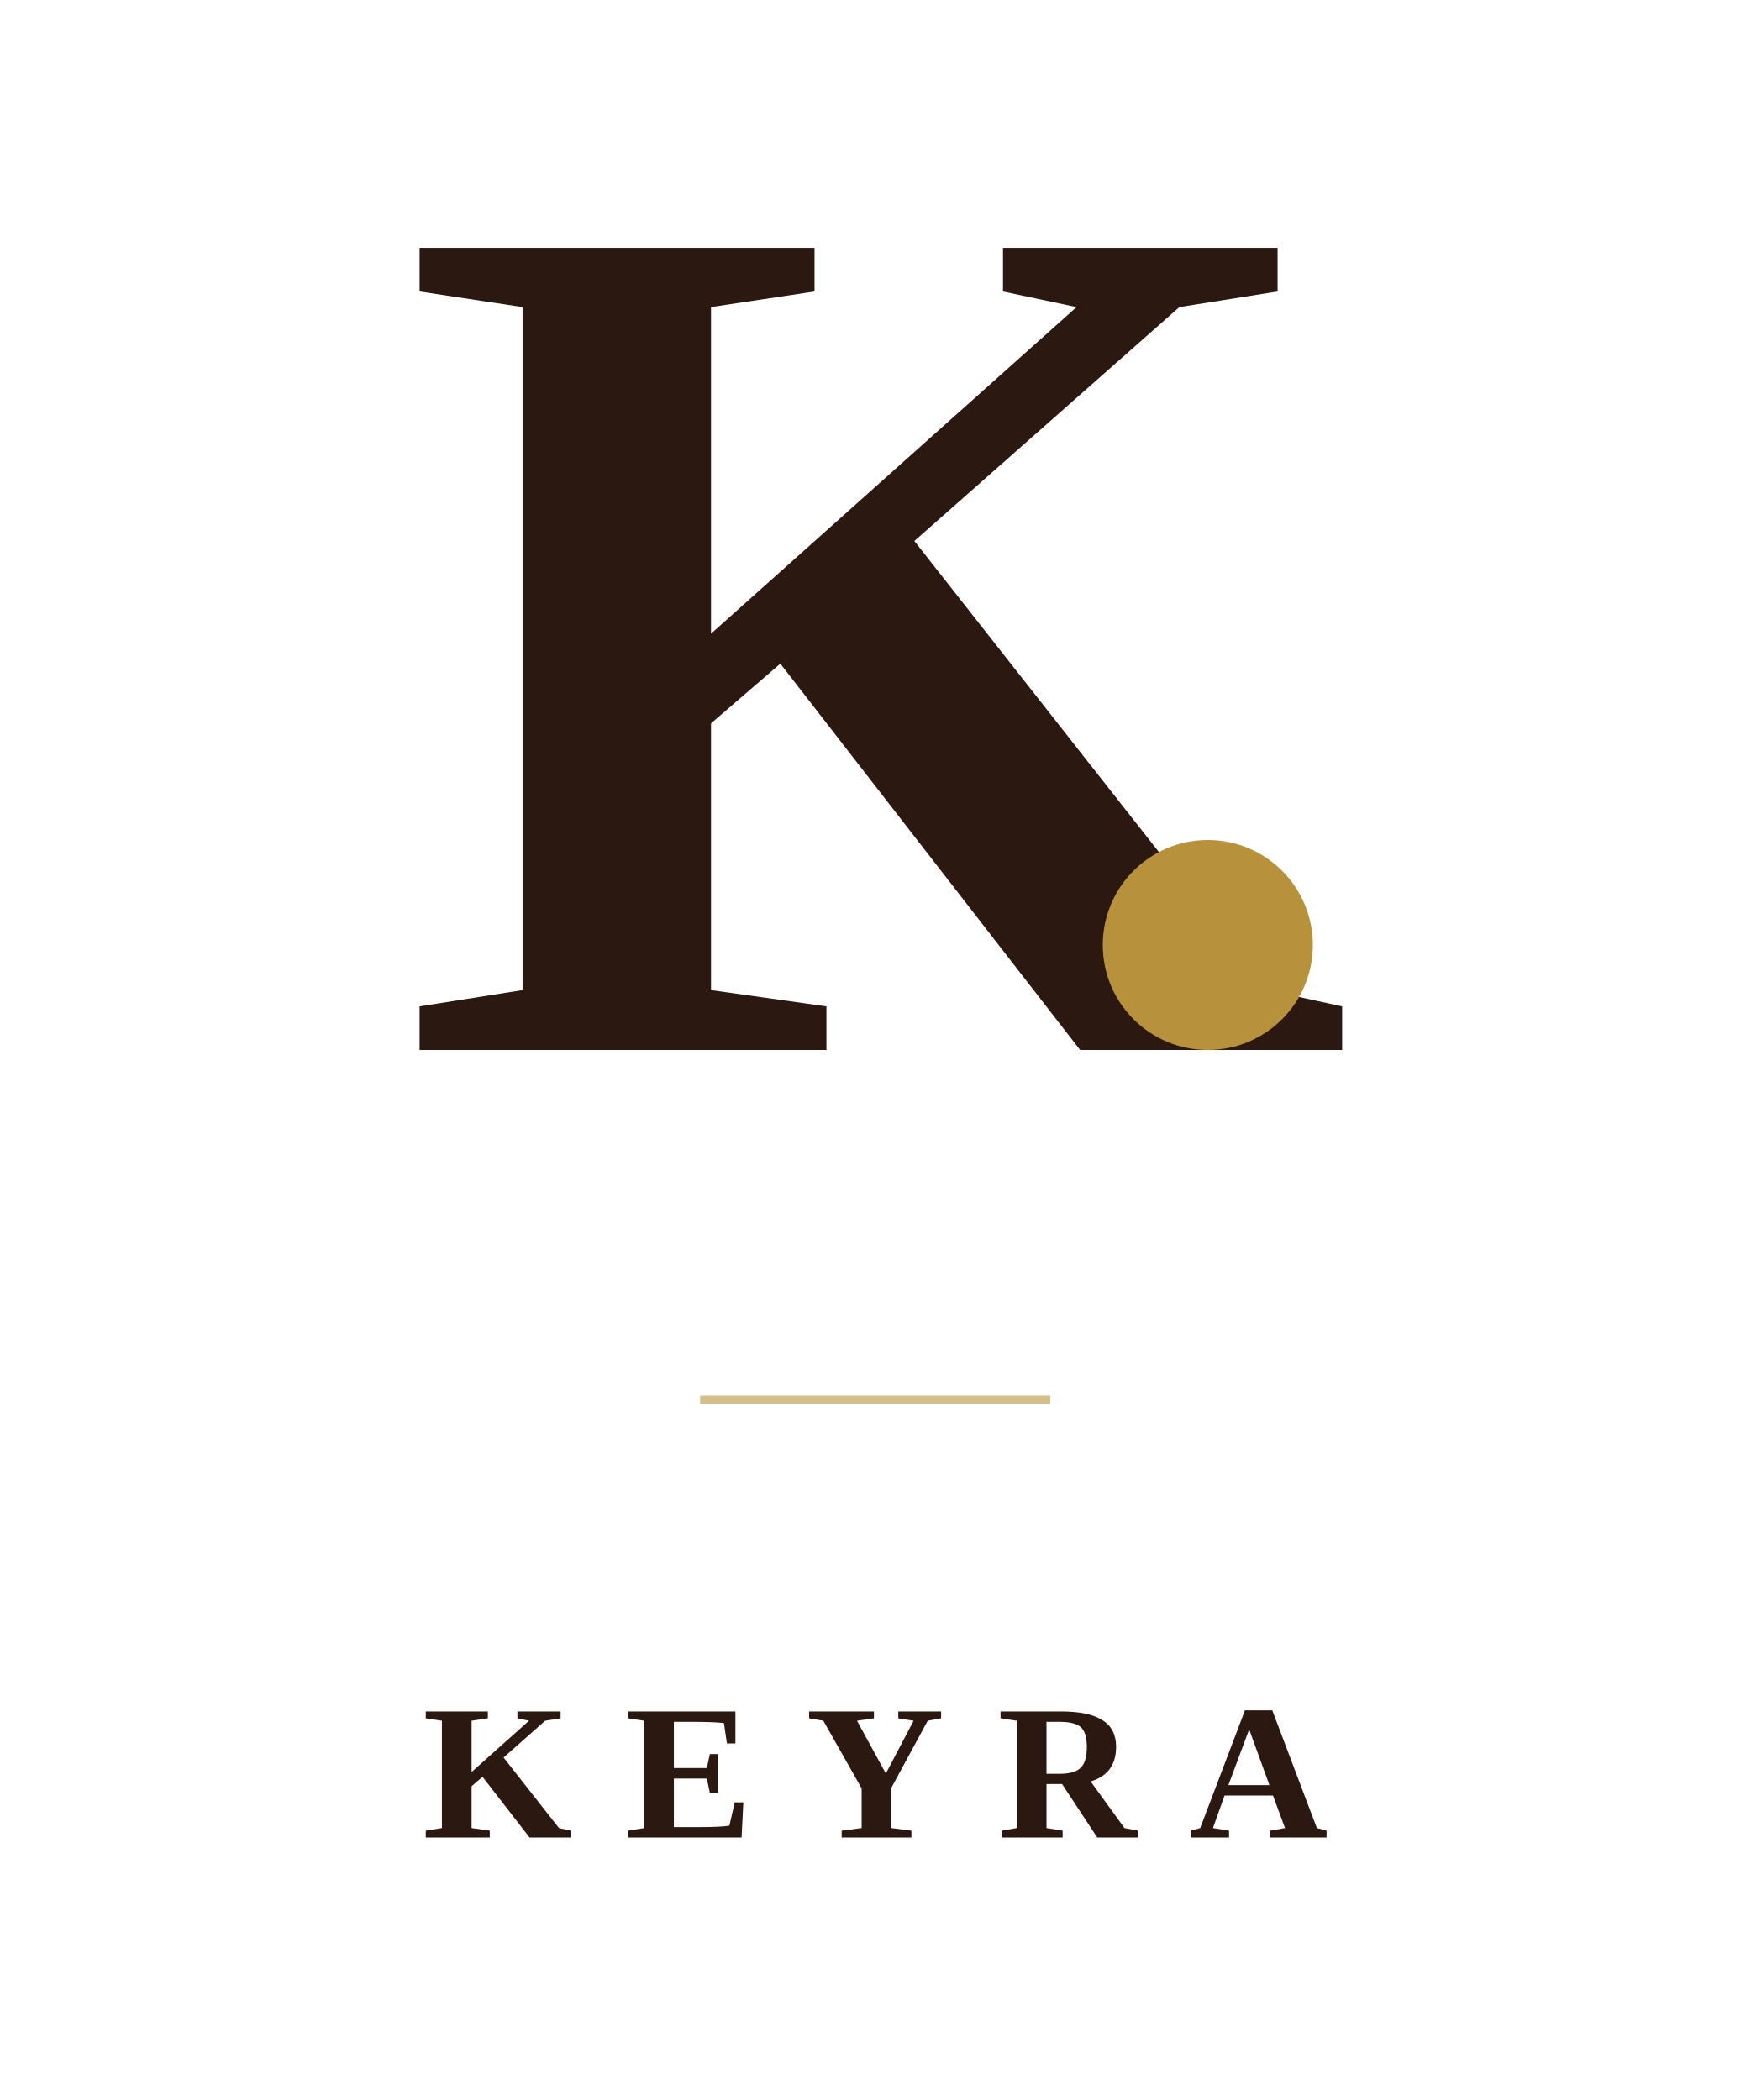
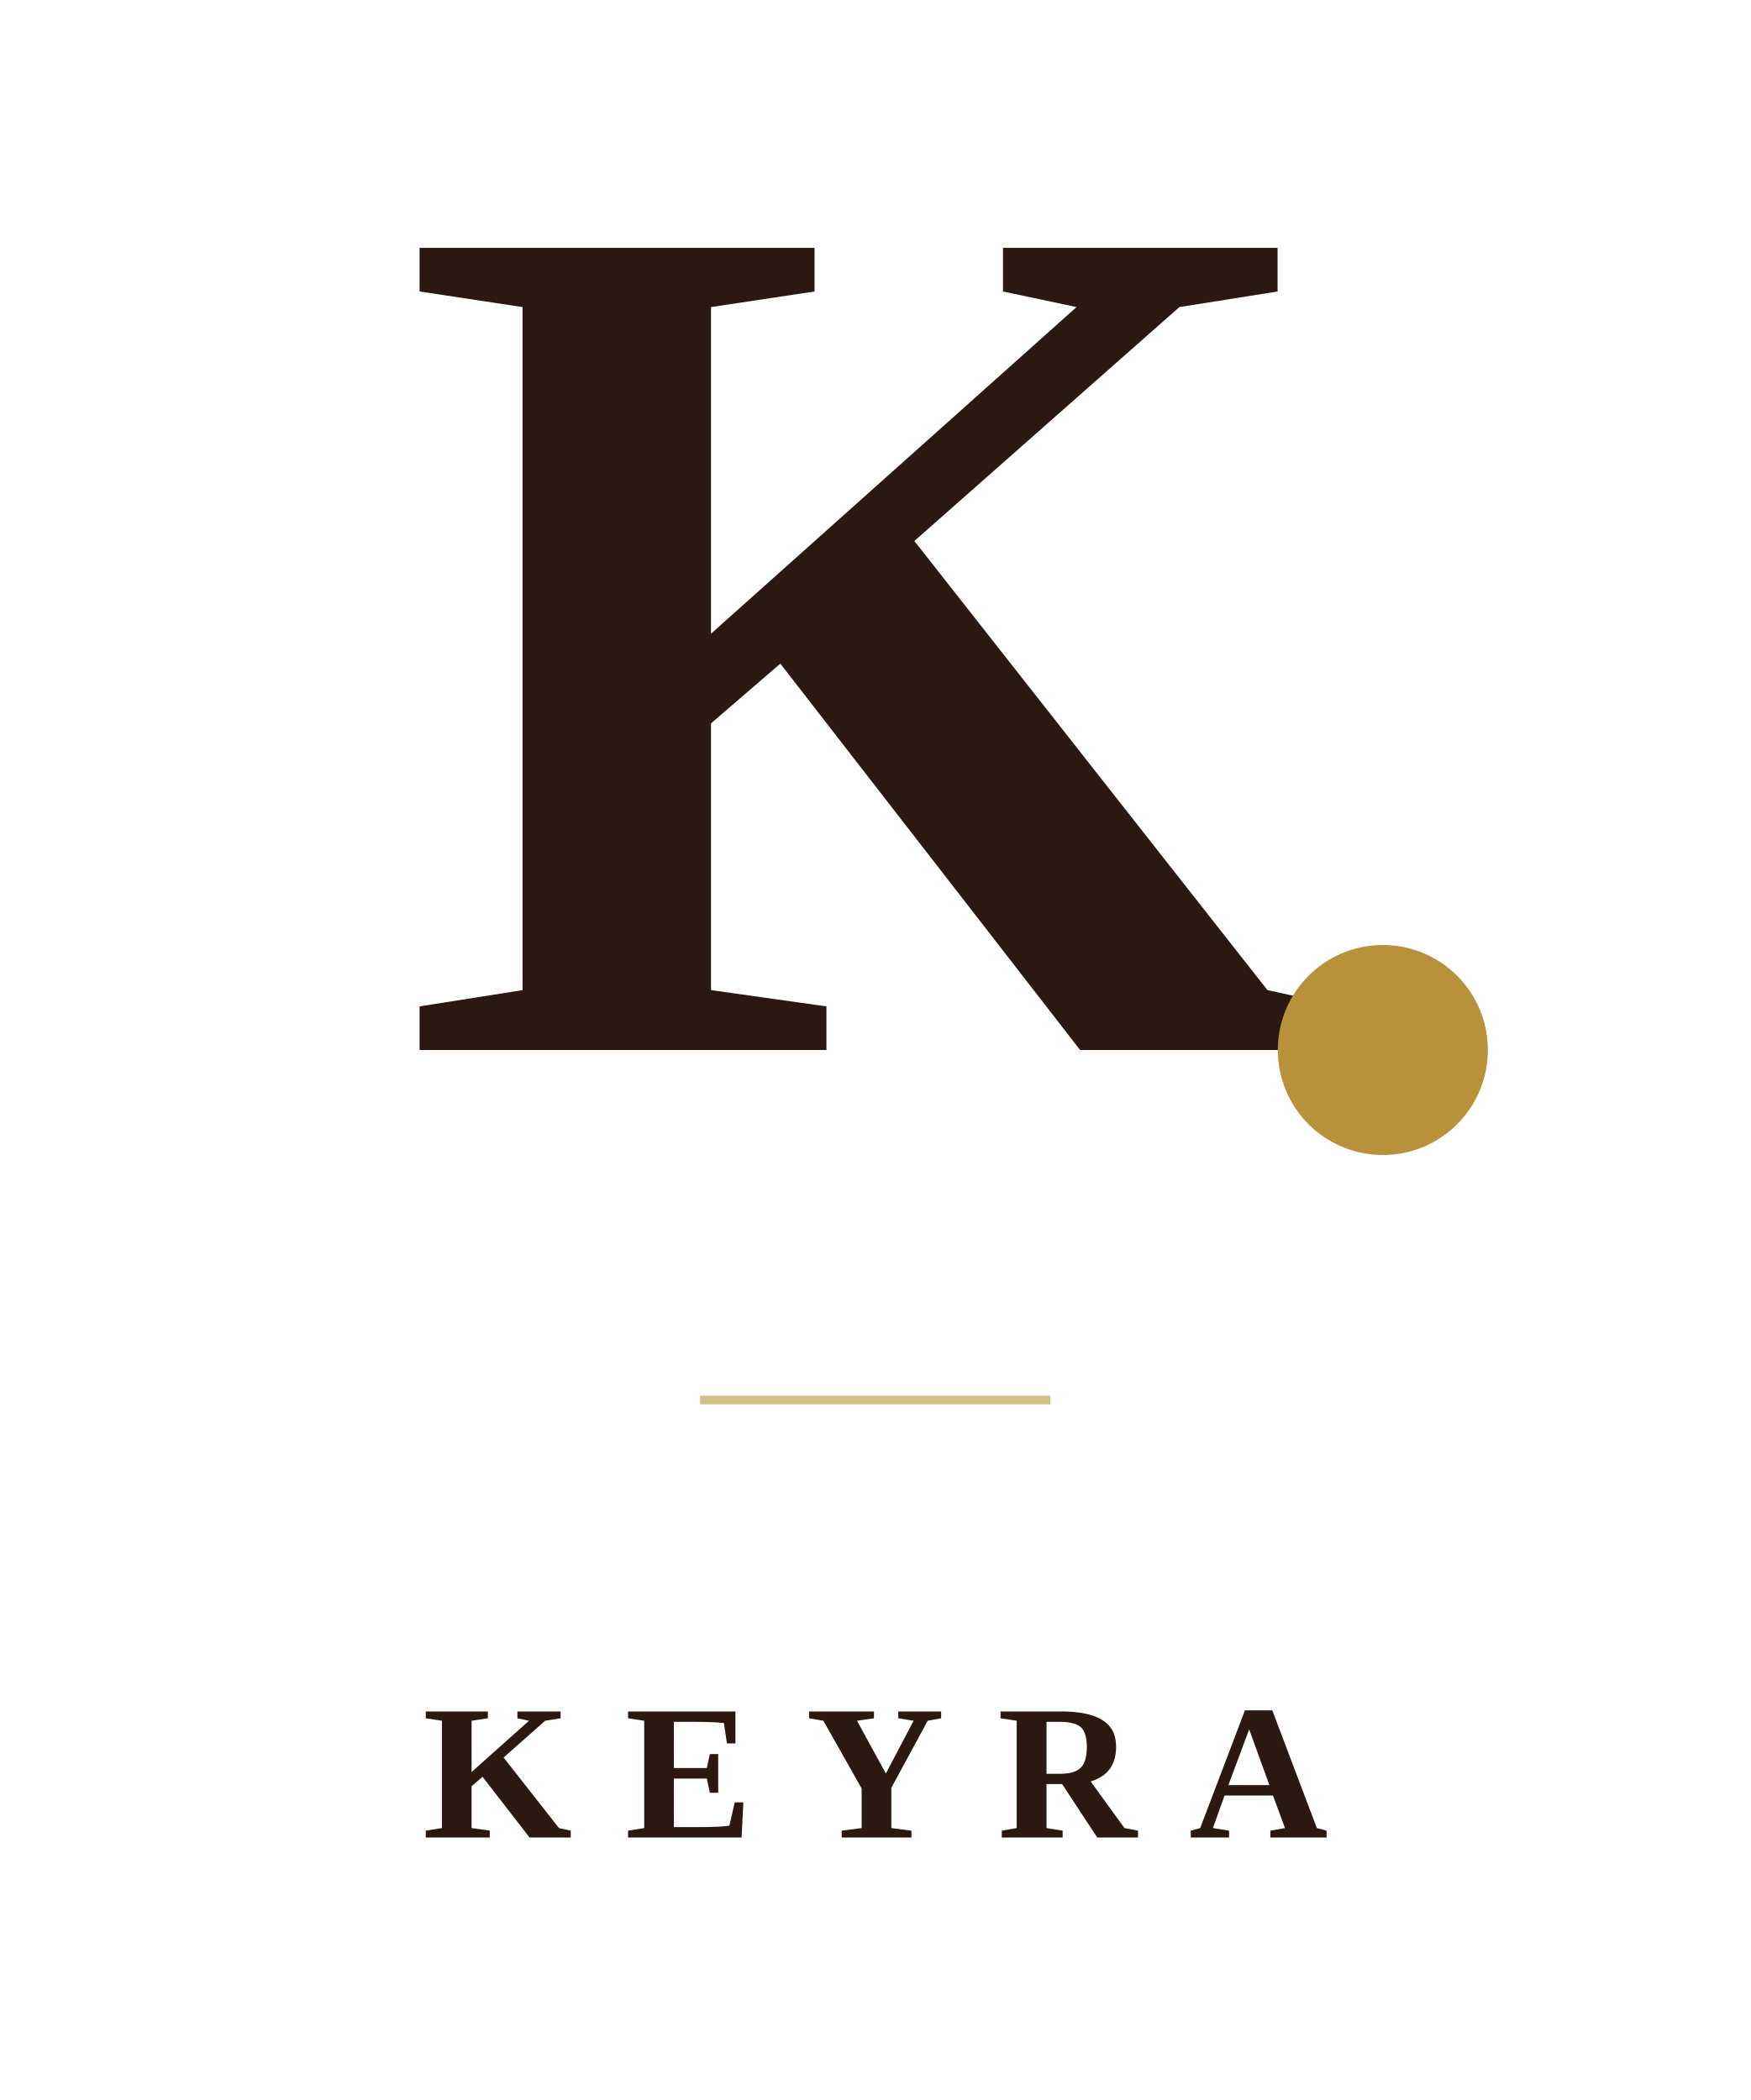
<svg xmlns="http://www.w3.org/2000/svg" viewBox="0 0 200 240" role="img" aria-label="KEYRA">
  <text x="100" y="120" text-anchor="middle" font-family="Fraunces, 'Times New Roman', Georgia, serif" font-size="140" font-weight="700" letter-spacing="-2" fill="#2B1810">K</text>
-   <circle cx="138" cy="108" r="12" fill="#B8923A" />
+   <circle cx="158" cy="120" r="12" fill="#B8923A" />
  <line x1="80" y1="160" x2="120" y2="160" stroke="#B8923A" stroke-width="1" opacity="0.6" />
  <text x="100" y="210" text-anchor="middle" font-family="Fraunces, 'Times New Roman', Georgia, serif" font-size="22" font-weight="600" letter-spacing="6" fill="#2B1810">KEYRA</text>
</svg>
